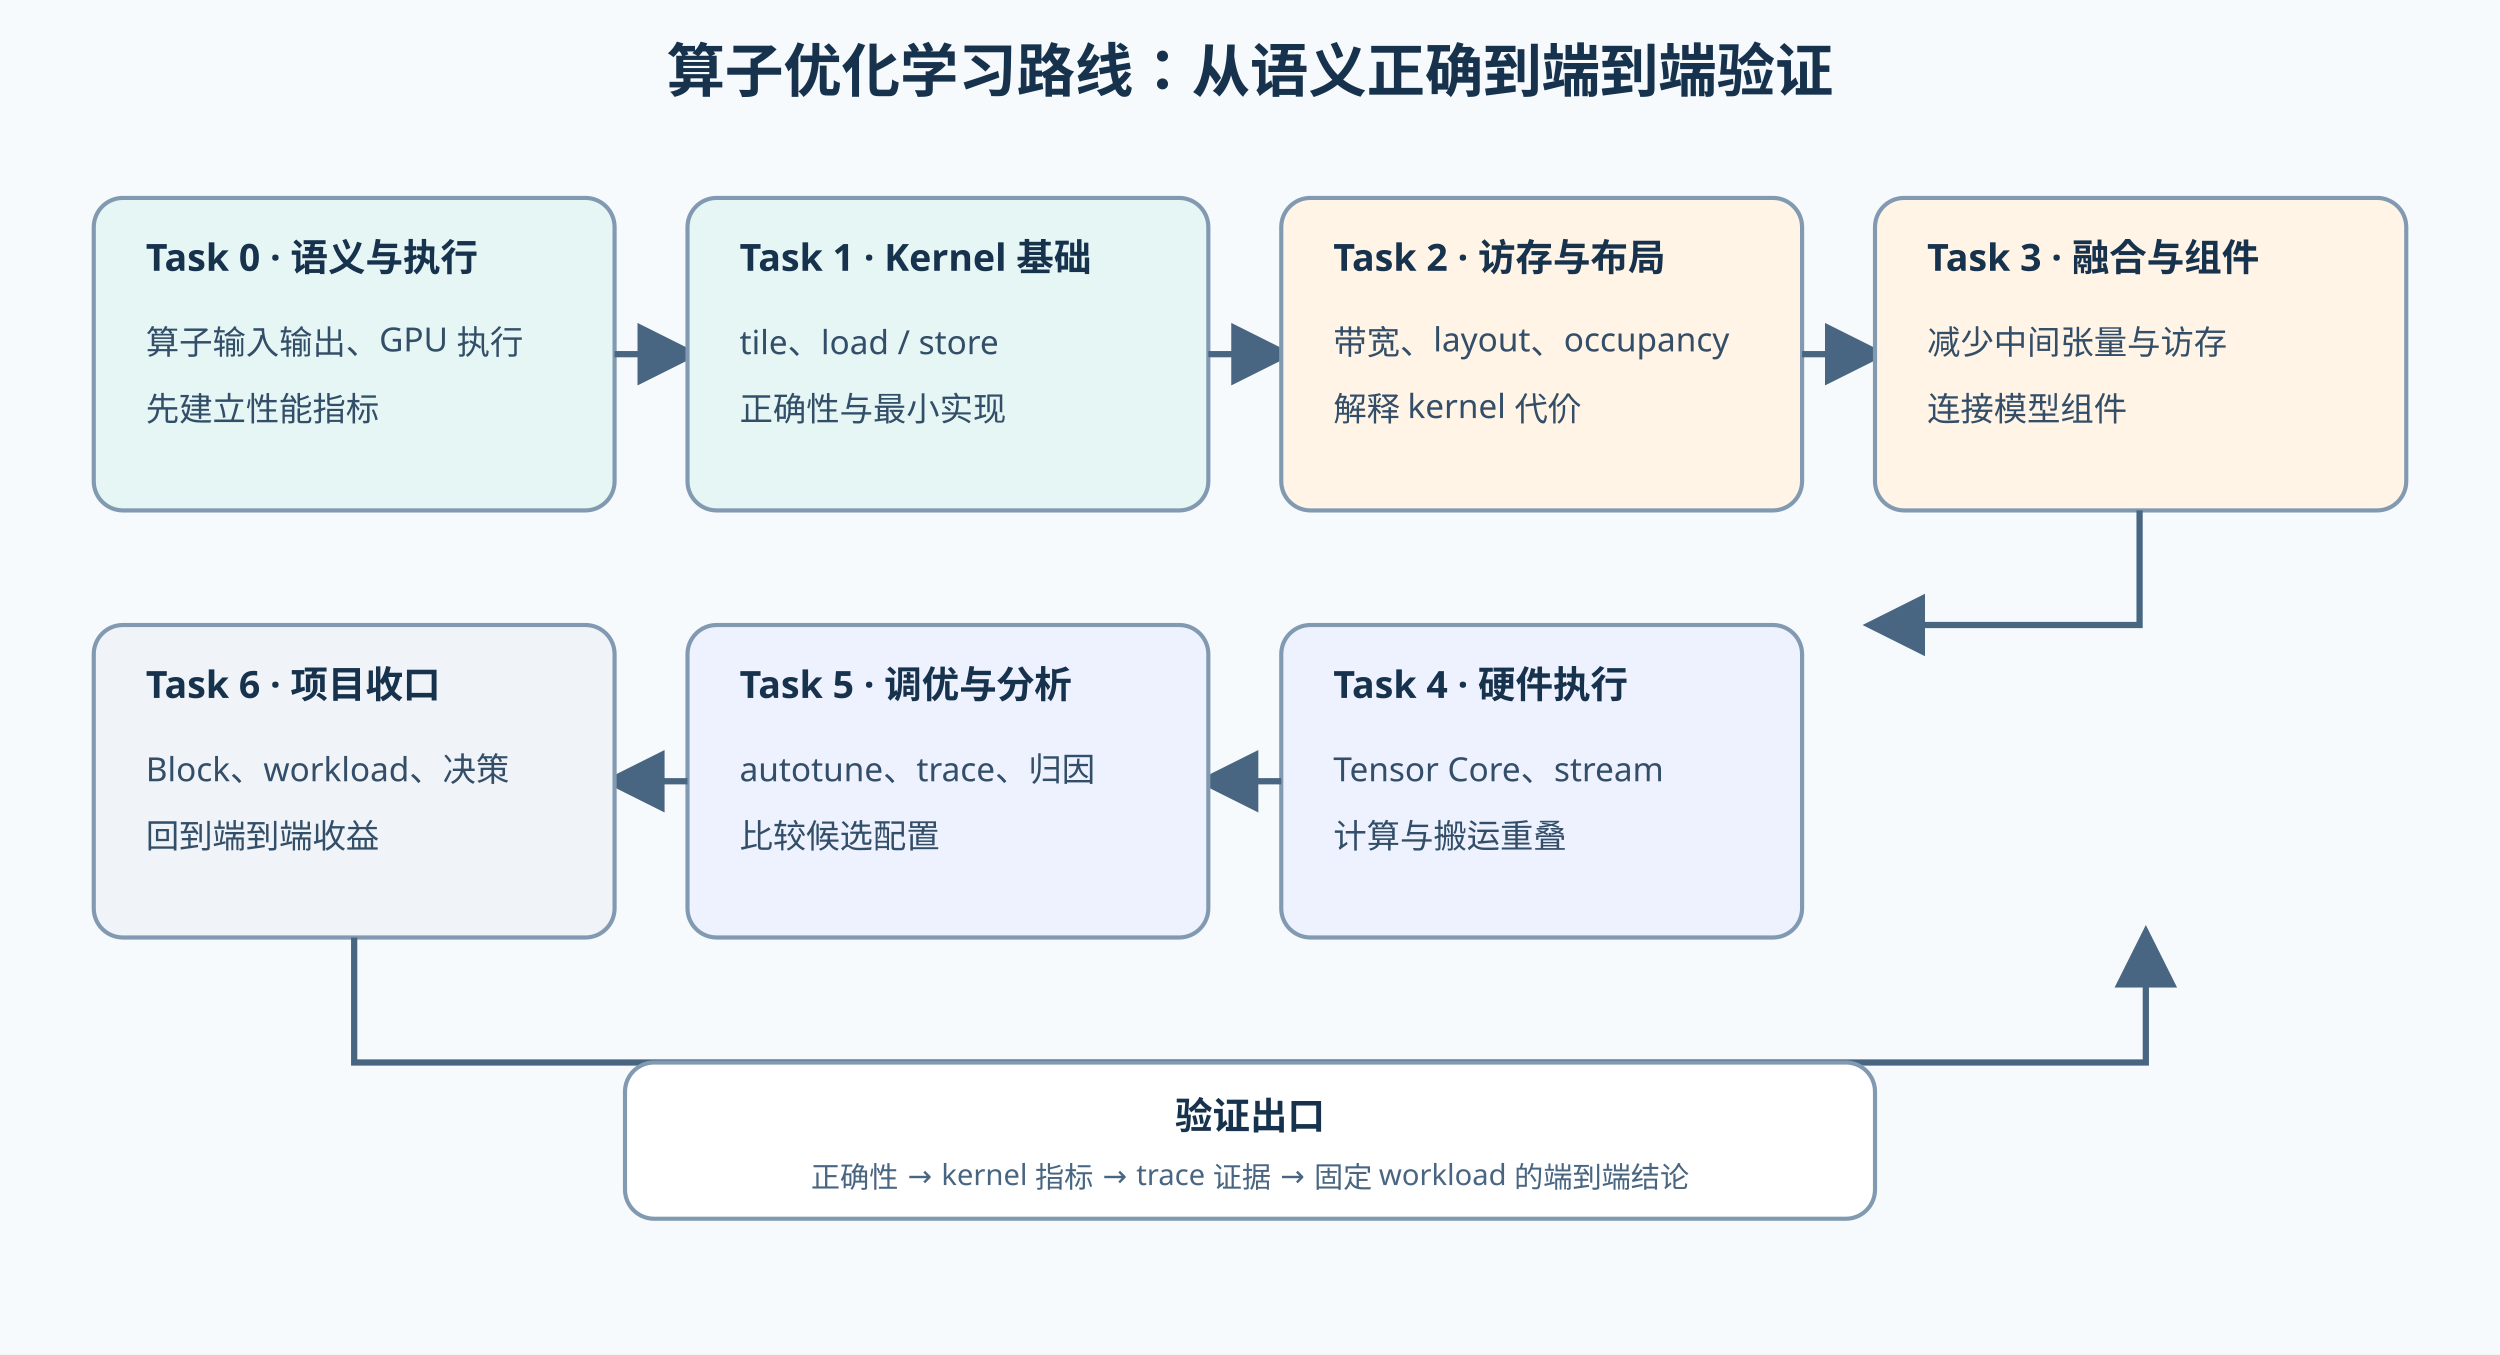
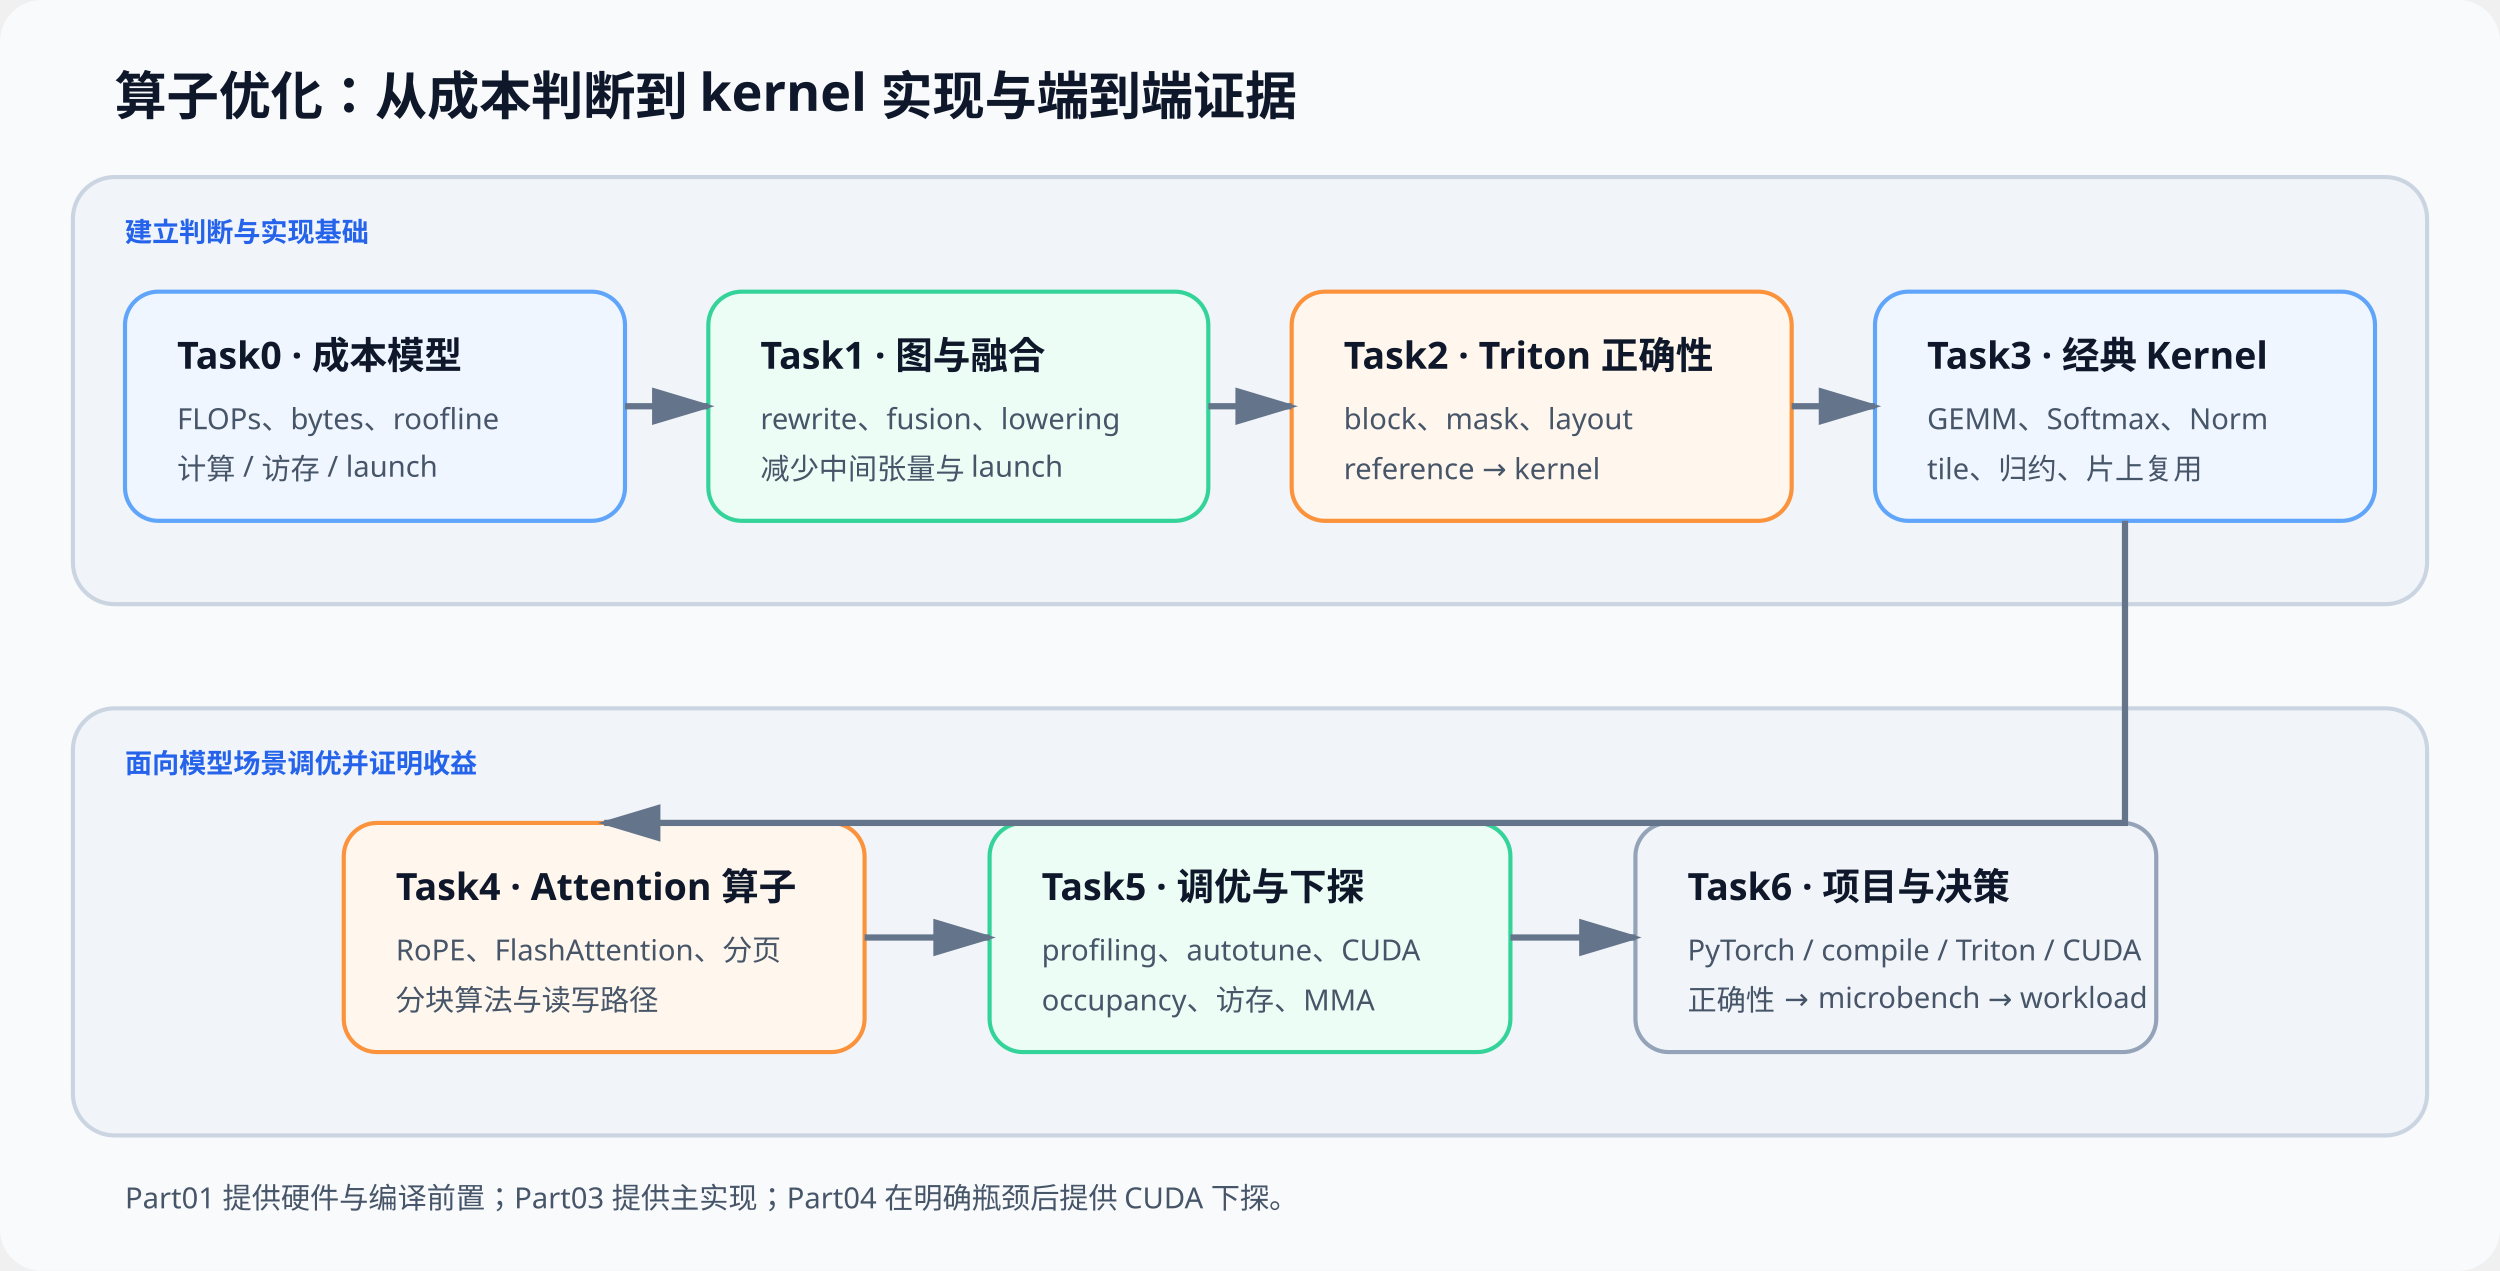
- <svg xmlns="http://www.w3.org/2000/svg" width="1200" height="650" viewBox="0 0 1200 650">
+ <svg xmlns="http://www.w3.org/2000/svg" width="1200" height="610" viewBox="0 0 1200 610" role="img" aria-labelledby="title desc">
+   <style>.bg{fill:#f8fafc}.panel{stroke-width:2;rx:20}.box{stroke-width:2;rx:16}.blue{fill:#eff6ff;stroke:#60a5fa}.green{fill:#ecfdf5;stroke:#34d399}.orange{fill:#fff7ed;stroke:#fb923c}.slate{fill:#f1f5f9;stroke:#94a3b8}.line{stroke:#64748b;stroke-width:3;fill:none;marker-end:url(#a)}.title{font:700 25px sans-serif;fill:#0f172a}.h{font:700 18px sans-serif;fill:#0f172a}.s{font:14px sans-serif;fill:#475569}.tag{font:700 13px sans-serif;fill:#2563eb}</style>
  <defs>
-     <marker id="arrow" markerWidth="10" markerHeight="10" refX="8" refY="5" orient="auto">
-       <path d="M0,0 L10,5 L0,10 Z" fill="#486581" />
+     <marker id="a" markerWidth="10" markerHeight="10" refX="9" refY="3" orient="auto">
+       <path d="M0 0L10 3L0 6z" fill="#64748b" />
    </marker>
-     <style>
-       .title{font:700 28px sans-serif;fill:#17324d}.task{font:700 18px sans-serif;fill:#17324d}.text{font:16px sans-serif;fill:#334e68}.small{font:14px sans-serif;fill:#486581}.box{stroke:#829ab1;stroke-width:2;rx:14}.line{stroke:#486581;stroke-width:3;fill:none;marker-end:url(#arrow)}
-     </style>
  </defs>
-   <rect width="1200" height="650" fill="#f7fafc" />
-   <text x="600" y="44" text-anchor="middle" class="title">算子优化学习路线：从语义正确到端到端验证</text>
-   <rect x="45" y="95" width="250" height="150" fill="#e6f6f5" class="box" />
-   <text x="70" y="130" class="task">Task 0 · 语义与执行</text>
-   <text x="70" y="170" class="text">算子输入输出、GPU 执行</text>
-   <text x="70" y="202" class="text">先建立性能指标</text>
-   <path d="M295 170 H330" class="line" />
-   <rect x="330" y="95" width="250" height="150" fill="#e6f6f5" class="box" />
-   <text x="355" y="130" class="task">Task 1 · Kernel 基础</text>
-   <text x="355" y="170" class="text">tile、load / store</text>
-   <text x="355" y="202" class="text">正确性与最小实现</text>
-   <path d="M580 170 H615" class="line" />
-   <rect x="615" y="95" width="250" height="150" fill="#fff4e6" class="box" />
-   <text x="640" y="130" class="task">Task 2 · 访存与布局</text>
-   <text x="640" y="170" class="text">带宽、layout、occupancy</text>
-   <text x="640" y="202" class="text">解释 kernel 代价</text>
-   <path d="M865 170 H900" class="line" />
-   <rect x="900" y="95" width="255" height="150" fill="#fff4e6" class="box" />
-   <text x="925" y="130" class="task">Task 3 · 融合与组件</text>
-   <text x="925" y="170" class="text">减少中间张量与访存</text>
-   <text x="925" y="202" class="text">连接模型组件</text>
-   <path d="M1027 245 V300 H900" class="line" />
-   <rect x="615" y="300" width="250" height="150" fill="#eef2ff" class="box" />
-   <text x="640" y="335" class="task">Task 4 · 硬件执行</text>
-   <text x="640" y="375" class="text">Tensor Core、stream</text>
-   <text x="640" y="407" class="text">计算与搬运重叠</text>
-   <path d="M615 375 H580" class="line" />
-   <rect x="330" y="300" width="250" height="150" fill="#eef2ff" class="box" />
-   <text x="355" y="335" class="task">Task 5 · 调优与分析</text>
-   <text x="355" y="375" class="text">autotune、trace、归因</text>
-   <text x="355" y="407" class="text">比较候选配置</text>
-   <path d="M330 375 H295" class="line" />
-   <rect x="45" y="300" width="250" height="150" fill="#f0f4f8" class="box" />
-   <text x="70" y="335" class="task">Task 6 · 项目收口</text>
-   <text x="70" y="375" class="text">Block、workload、决策</text>
-   <text x="70" y="407" class="text">回到端到端收益</text>
-   <path d="M170 450 V510 H1030 V450" class="line" />
-   <rect x="300" y="510" width="600" height="75" fill="#ffffff" class="box" />
-   <text x="600" y="542" text-anchor="middle" class="task">验证出口</text>
-   <text x="600" y="570" text-anchor="middle" class="small">正确性 → kernel 指标 → trace 证据 → 固定 workload 的端到端结论</text>
+   <rect class="bg" width="1200" height="610" rx="20" />
+   <text x="55" y="55" class="title">算子优化：从成本判断到 kernel 实现与端到端证据</text>
+   <rect class="panel" x="35" y="85" width="1130" height="205" fill="#f1f5f9" stroke="#cbd5e1" />
+   <text x="60" y="116" class="tag">建立判断与实现基础</text>
+   <rect class="box blue" x="60" y="140" width="240" height="110" />
+   <text x="85" y="177" class="h">Task0 · 成本模型</text>
+   <text x="85" y="206" class="s">FLOPs、bytes、roofline</text>
+   <text x="85" y="230" class="s">计算 / 访存 / launch</text>
+   <rect class="box green" x="340" y="140" width="240" height="110" />
+   <text x="365" y="177" class="h">Task1 · 图与融合</text>
+   <text x="365" y="206" class="s">rewrite、fusion、lowering</text>
+   <text x="365" y="230" class="s">减少中间张量与 launch</text>
+   <rect class="box orange" x="620" y="140" width="240" height="110" />
+   <text x="645" y="177" class="h">Task2 · Triton 正确性</text>
+   <text x="645" y="206" class="s">block、mask、layout</text>
+   <text x="645" y="230" class="s">reference → kernel</text>
+   <rect class="box blue" x="900" y="140" width="240" height="110" />
+   <text x="925" y="177" class="h">Task3 · 经典 Kernel</text>
+   <text x="925" y="206" class="s">GEMM、Softmax、Norm</text>
+   <text x="925" y="230" class="s">tile、归约、片上复用</text>
+   <path class="line" d="M300 195H340" />
+   <path class="line" d="M580 195H620" />
+   <path class="line" d="M860 195H900" />
+   <rect class="panel" x="35" y="340" width="1130" height="205" fill="#f1f5f9" stroke="#cbd5e1" />
+   <text x="60" y="371" class="tag">面向模型场景调优并证明收益</text>
+   <rect class="box orange" x="165" y="395" width="250" height="110" />
+   <text x="190" y="432" class="h">Task4 · Attention 算子</text>
+   <text x="190" y="461" class="s">RoPE、FlashAttention、分页</text>
+   <text x="190" y="485" class="s">分块算法与读写路径</text>
+   <rect class="box green" x="475" y="395" width="250" height="110" />
+   <text x="500" y="432" class="h">Task5 · 调优与下探</text>
+   <text x="500" y="461" class="s">profiling、autotune、CUDA</text>
+   <text x="500" y="485" class="s">occupancy、访存、MMA</text>
+   <rect class="box slate" x="785" y="395" width="250" height="110" />
+   <text x="810" y="432" class="h">Task6 · 项目与决策</text>
+   <text x="810" y="461" class="s">PyTorch / compile / Triton / CUDA</text>
+   <text x="810" y="485" class="s">正确性 → microbench → workload</text>
+   <path class="line" d="M1020 250V395H290" />
+   <path class="line" d="M415 450H475" />
+   <path class="line" d="M725 450H785" />
+   <text x="60" y="580" class="s">Part01 提供硬件与编译前置；Part03 提供主实现；Part04 在明确瓶颈后提供 CUDA 下探。</text>
</svg>
